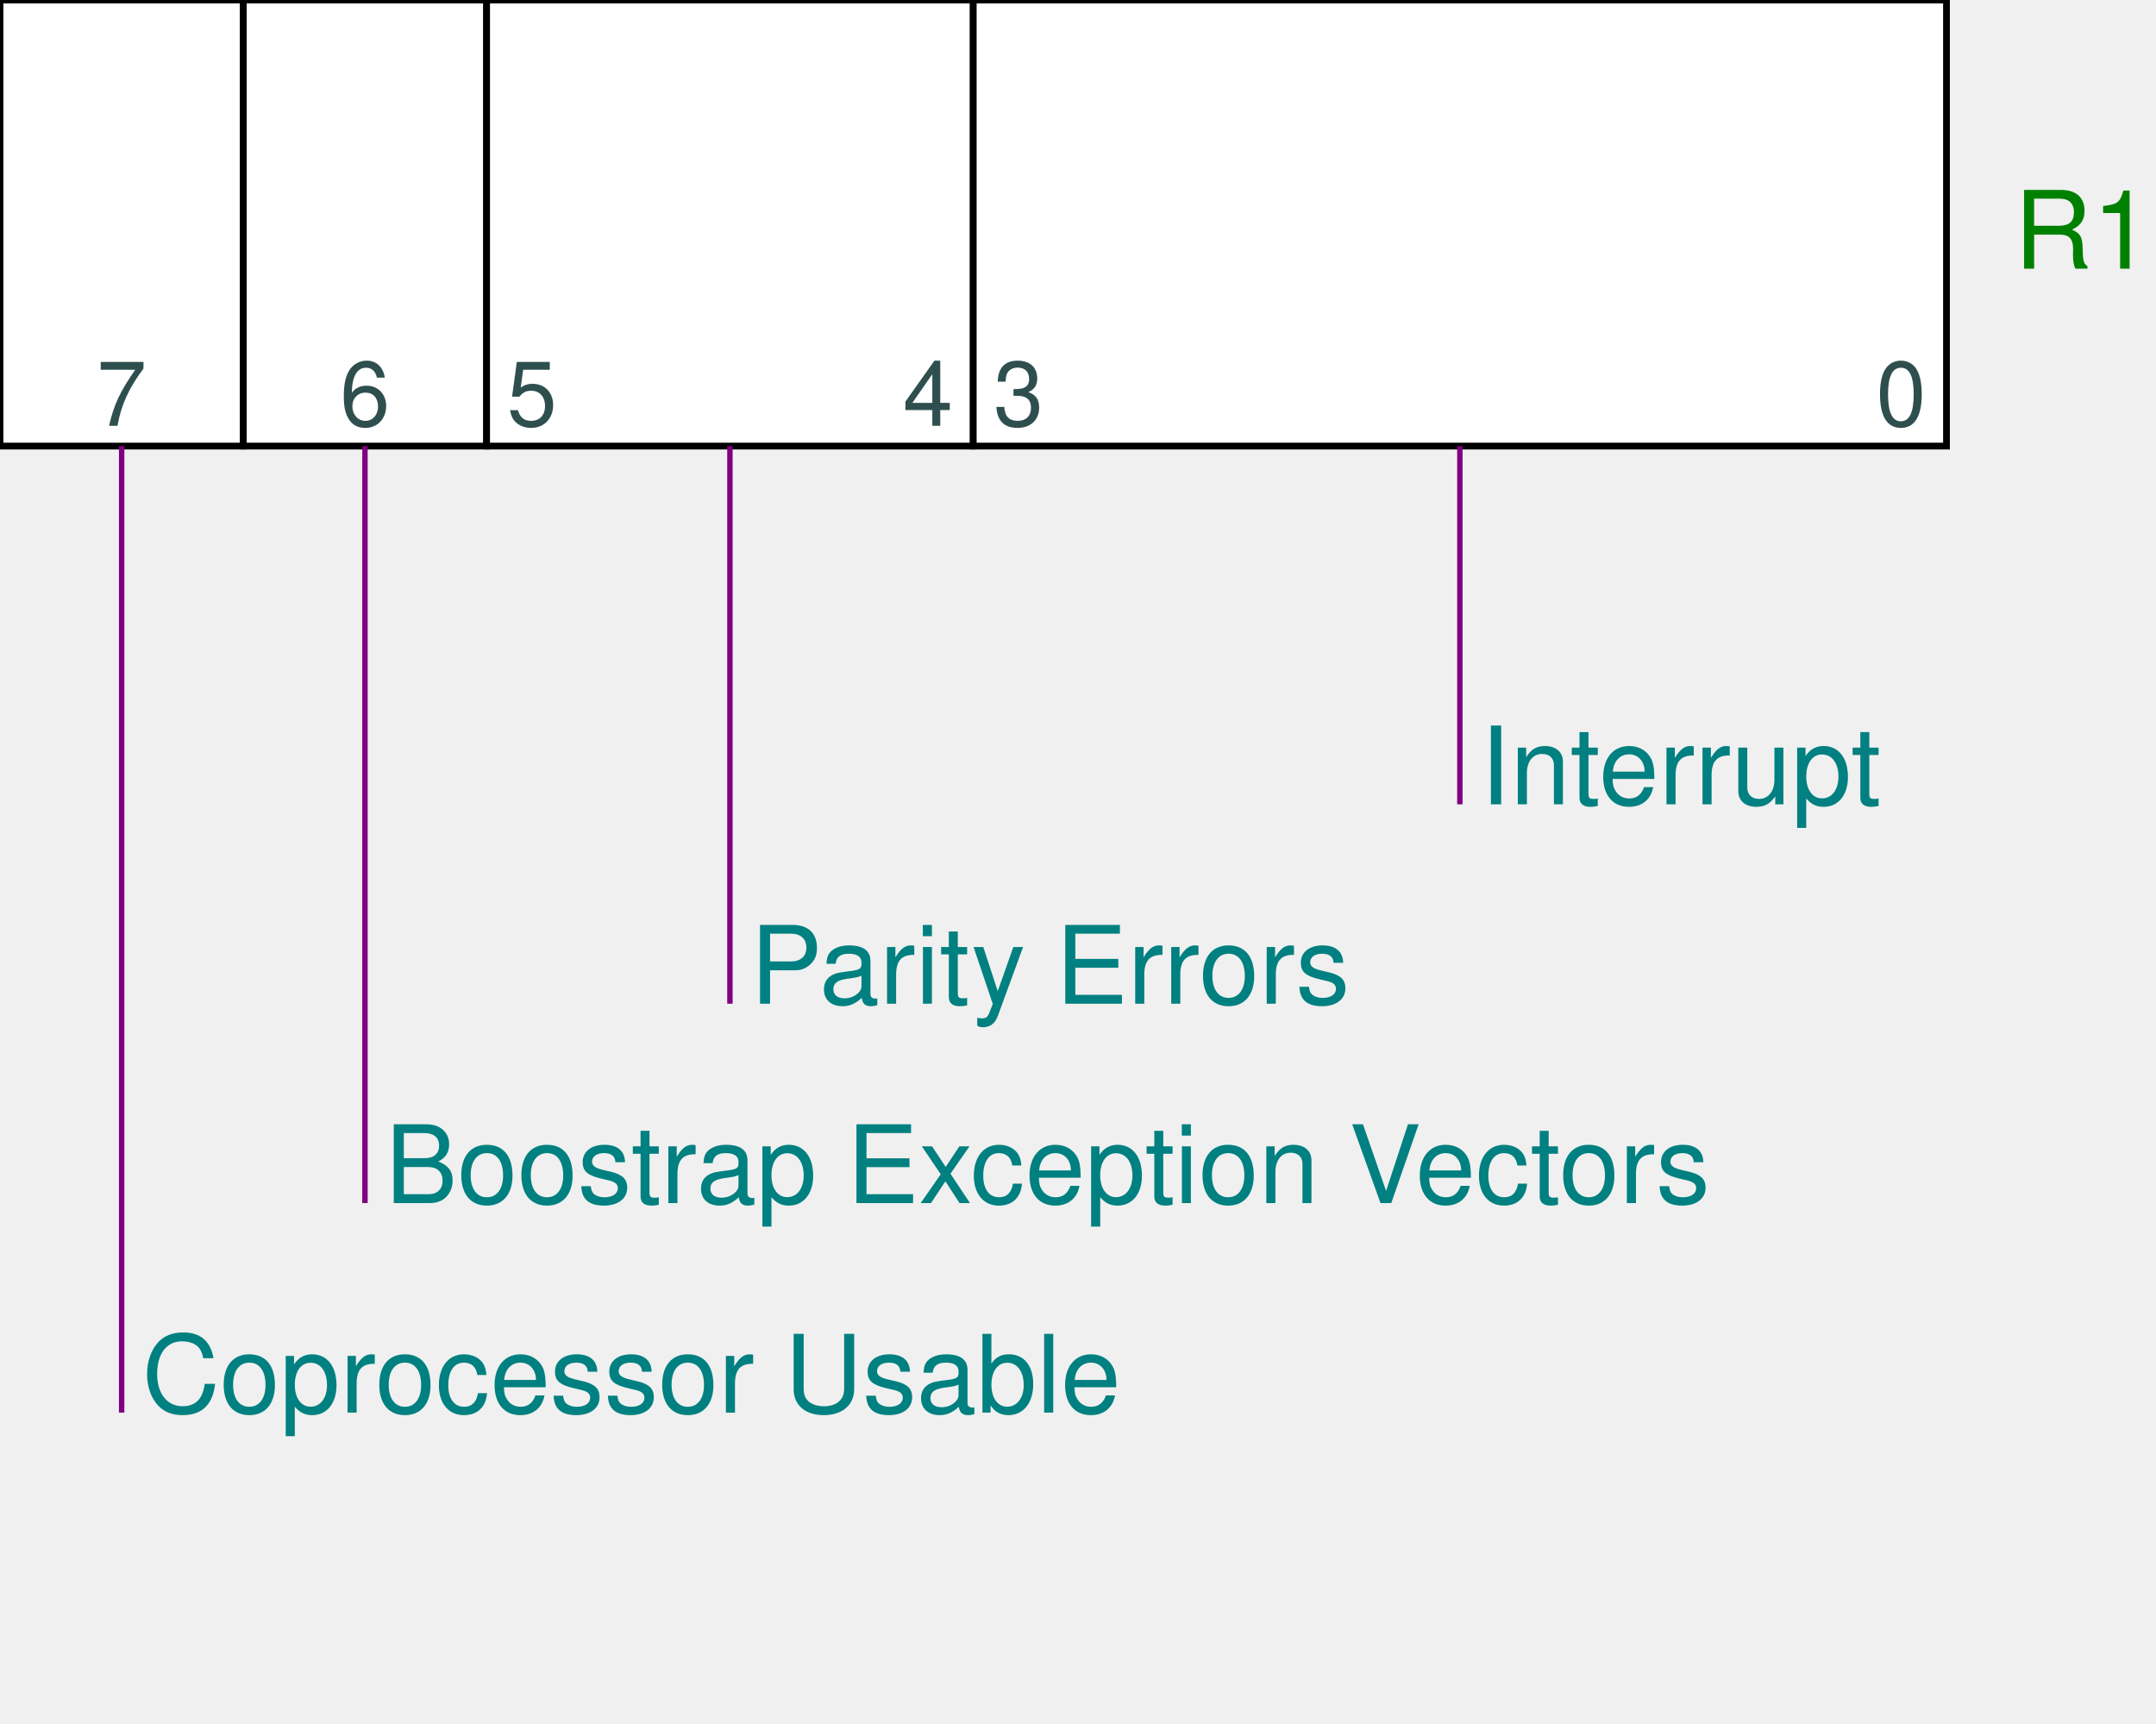
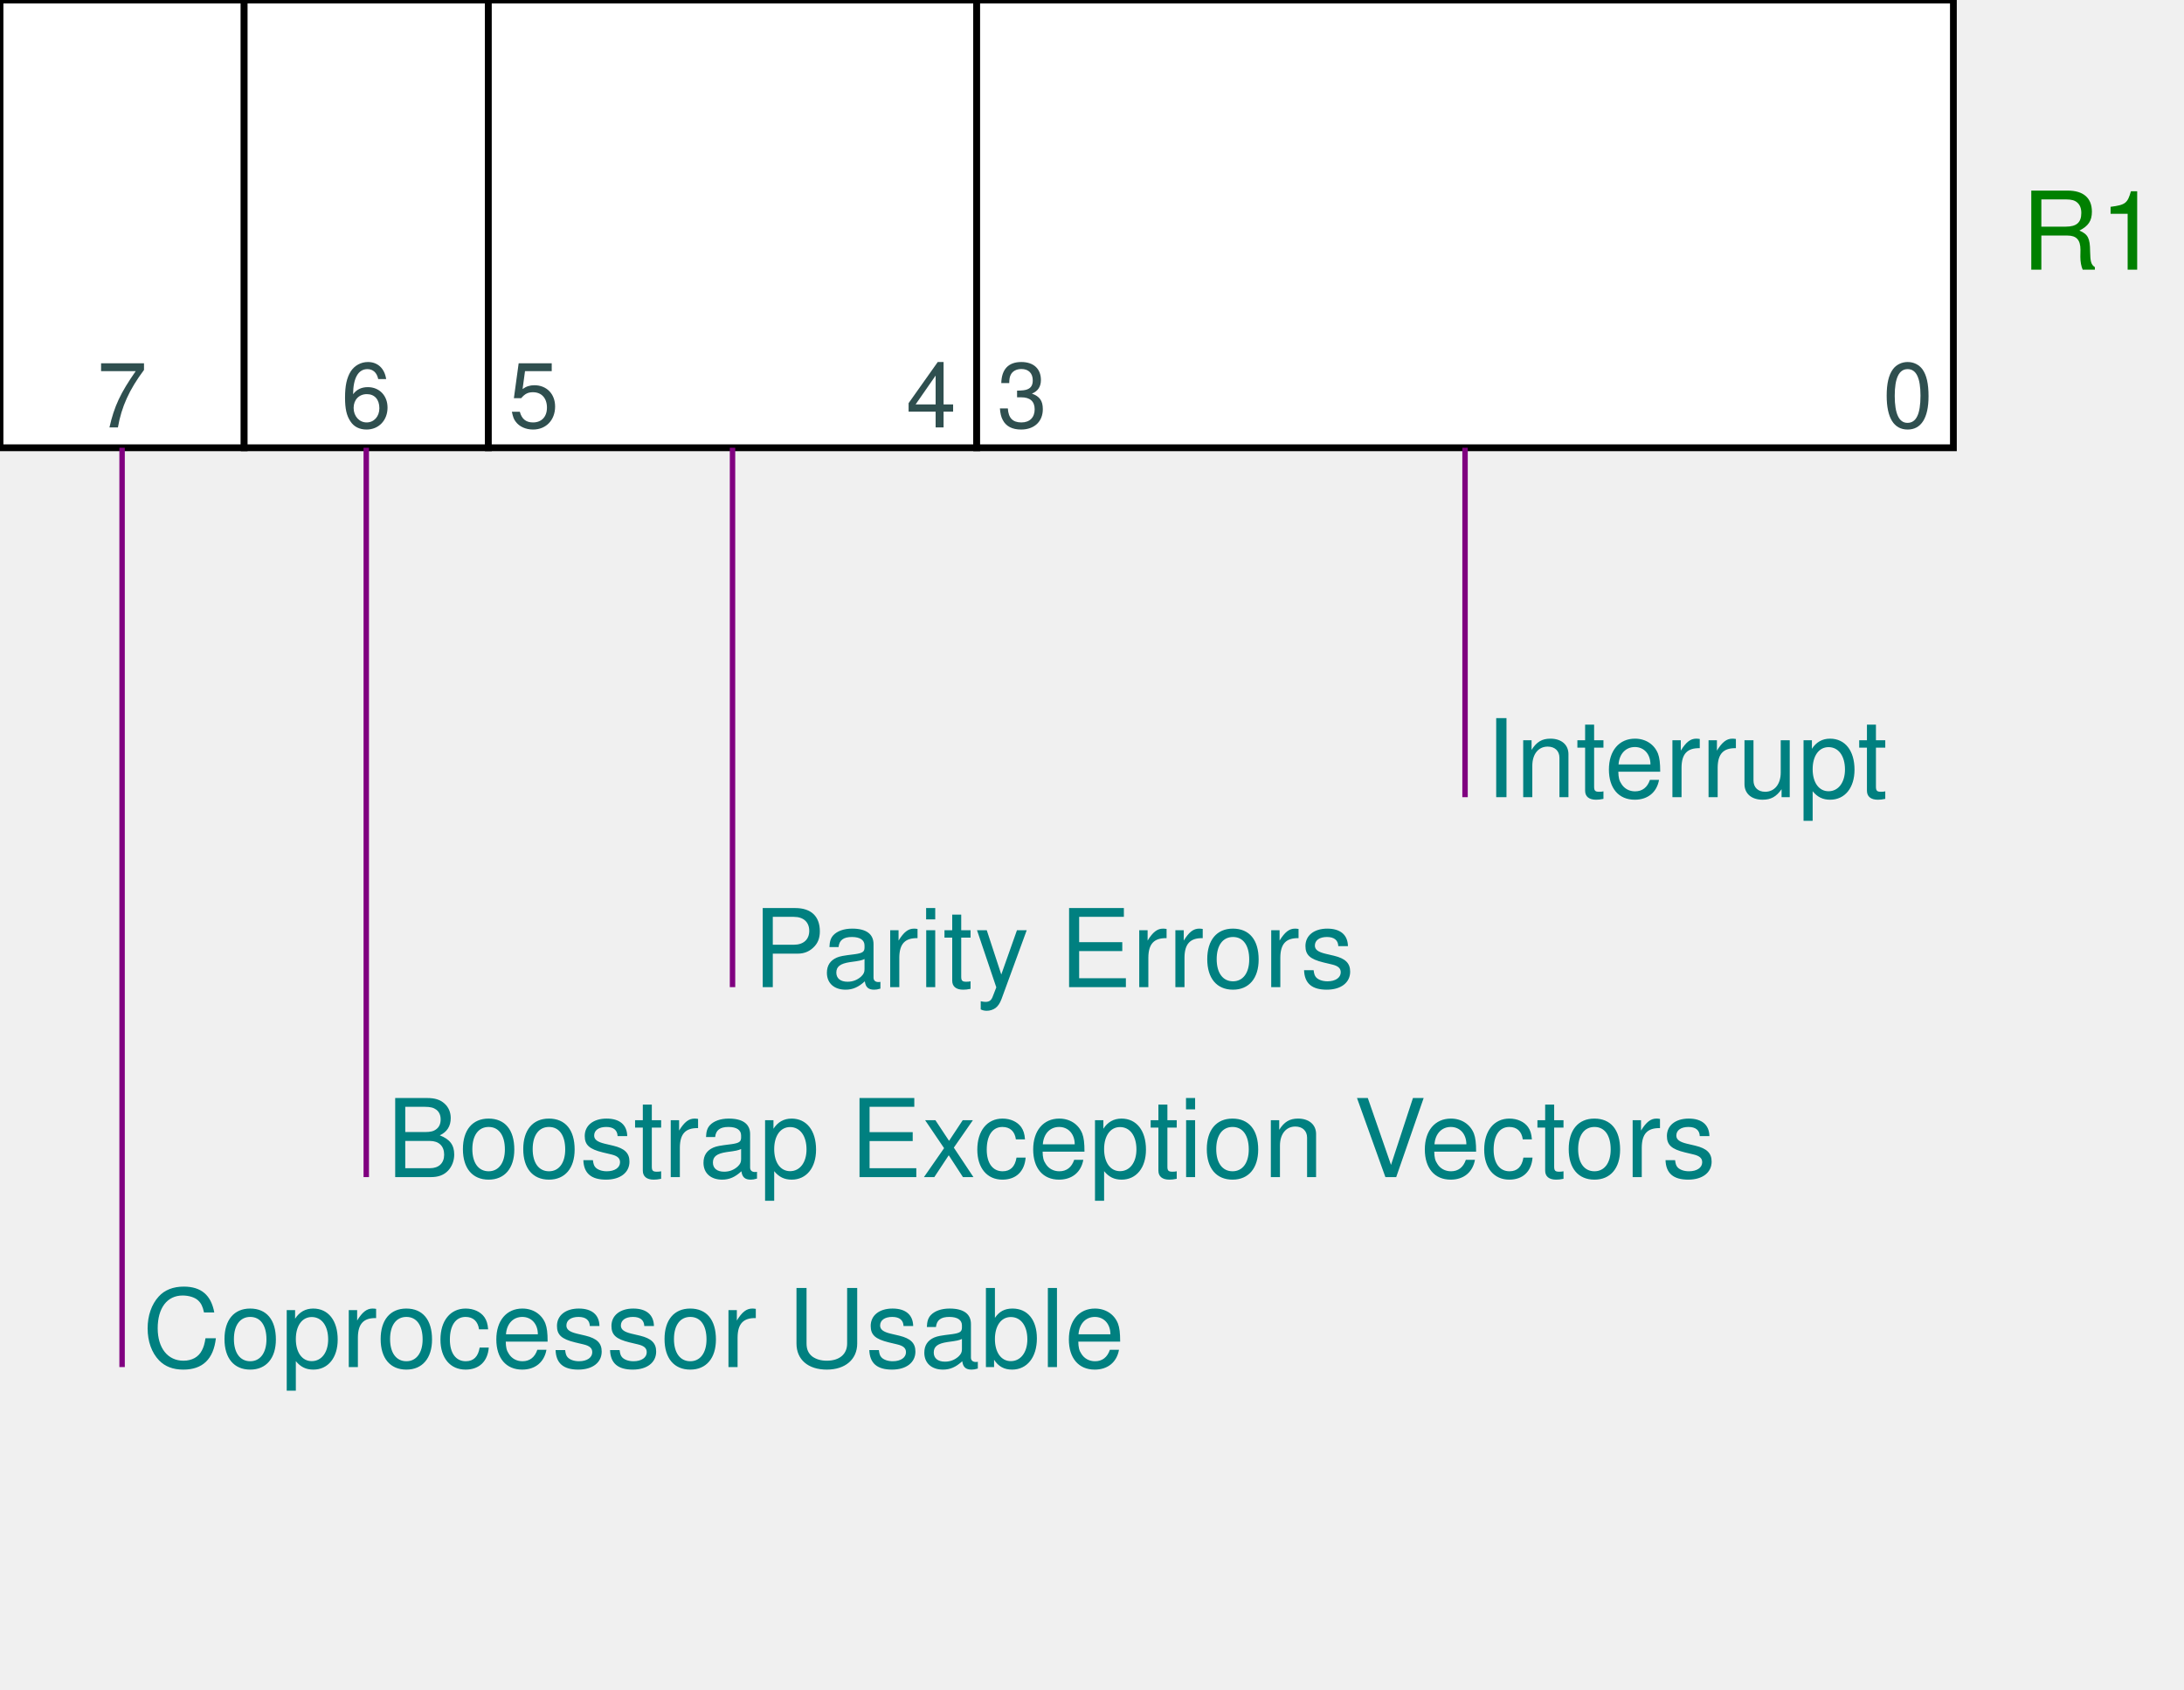
- <svg xmlns="http://www.w3.org/2000/svg" version="1.1" x="0.0" y="0.0" width="319.0" height="255.0">
-   <text x="298.0" y="39.75" font-size="12.0pt" font-family="Futura,Helvetica,Arial,Verdana" font-style="normal" font-weight="normal" text-anchor="start" fill="green">R1</text>
+ <svg xmlns="http://www.w3.org/2000/svg" version="1.1" x="0.0" y="0.0" width="322.0" height="249.0">
+   <text x="298.0" y="39.75" font-size="12.0pt" font-family="Futura,Helvetica,Arial,Verdana,FreeSans" font-style="normal" font-weight="normal" text-anchor="start" fill="green">R1</text>
  <rect x="0.0" y="0.0" width="36.0" height="66.0" fill="white" stroke="black" stroke-width="1.0" stroke-linecap="butt" />
-   <text x="18.0" y="63.0" font-size="10pt" font-family="Futura,Helvetica,Arial,Verdana" font-style="normal" font-weight="normal" text-anchor="middle" fill="darkslategrey">7</text>
-   <text x="21.0" y="209.0" font-size="12.0pt" font-family="Futura,Helvetica,Arial,Verdana" font-style="normal" font-weight="normal" text-anchor="left" fill="teal">Coprocessor Usable</text>
-   <line x1="18.0" y1="66.0" x2="18.0" y2="209.0" stroke="purple" stroke-width="0.8" stroke-linecap="butt" />
+   <text x="18.0" y="63.0" font-size="10pt" font-family="Futura,Helvetica,Arial,Verdana,FreeSans" font-style="normal" font-weight="normal" text-anchor="middle" fill="darkslategrey">7</text>
+   <text x="21.0" y="201.5" font-size="12.0pt" font-family="Futura,Helvetica,Arial,Verdana,FreeSans" font-style="normal" font-weight="normal" text-anchor="left" fill="teal">Coprocessor Usable</text>
+   <line x1="18.0" y1="66.0" x2="18.0" y2="201.5" stroke="purple" stroke-width="0.8" stroke-linecap="butt" />
  <rect x="36.0" y="0.0" width="36.0" height="66.0" fill="white" stroke="black" stroke-width="1.0" stroke-linecap="butt" />
-   <text x="54.0" y="63.0" font-size="10pt" font-family="Futura,Helvetica,Arial,Verdana" font-style="normal" font-weight="normal" text-anchor="middle" fill="darkslategrey">6</text>
-   <text x="57.0" y="178.0" font-size="12.0pt" font-family="Futura,Helvetica,Arial,Verdana" font-style="normal" font-weight="normal" text-anchor="left" fill="teal">Boostrap Exception Vectors</text>
-   <line x1="54.0" y1="66.0" x2="54.0" y2="178.0" stroke="purple" stroke-width="0.8" stroke-linecap="butt" />
+   <text x="54.0" y="63.0" font-size="10pt" font-family="Futura,Helvetica,Arial,Verdana,FreeSans" font-style="normal" font-weight="normal" text-anchor="middle" fill="darkslategrey">6</text>
+   <text x="57.0" y="173.5" font-size="12.0pt" font-family="Futura,Helvetica,Arial,Verdana,FreeSans" font-style="normal" font-weight="normal" text-anchor="left" fill="teal">Boostrap Exception Vectors</text>
+   <line x1="54.0" y1="66.0" x2="54.0" y2="173.5" stroke="purple" stroke-width="0.8" stroke-linecap="butt" />
  <rect x="72.0" y="0.0" width="72.0" height="66.0" fill="white" stroke="black" stroke-width="1.0" stroke-linecap="butt" />
-   <text x="75.0" y="63.0" font-size="10pt" font-family="Futura,Helvetica,Arial,Verdana" font-style="normal" font-weight="normal" text-anchor="start" fill="darkslategrey">5</text>
-   <text x="141.0" y="63.0" font-size="10pt" font-family="Futura,Helvetica,Arial,Verdana" font-style="normal" font-weight="normal" text-anchor="end" fill="darkslategrey">4</text>
-   <text x="111.0" y="148.5" font-size="12.0pt" font-family="Futura,Helvetica,Arial,Verdana" font-style="normal" font-weight="normal" text-anchor="left" fill="teal">Parity Errors</text>
-   <line x1="108.0" y1="66.0" x2="108.0" y2="148.5" stroke="purple" stroke-width="0.8" stroke-linecap="butt" />
+   <text x="75.0" y="63.0" font-size="10pt" font-family="Futura,Helvetica,Arial,Verdana,FreeSans" font-style="normal" font-weight="normal" text-anchor="start" fill="darkslategrey">5</text>
+   <text x="141.0" y="63.0" font-size="10pt" font-family="Futura,Helvetica,Arial,Verdana,FreeSans" font-style="normal" font-weight="normal" text-anchor="end" fill="darkslategrey">4</text>
+   <text x="111.0" y="145.5" font-size="12.0pt" font-family="Futura,Helvetica,Arial,Verdana,FreeSans" font-style="normal" font-weight="normal" text-anchor="left" fill="teal">Parity Errors</text>
+   <line x1="108.0" y1="66.0" x2="108.0" y2="145.5" stroke="purple" stroke-width="0.8" stroke-linecap="butt" />
  <rect x="144.0" y="0.0" width="144.0" height="66.0" fill="white" stroke="black" stroke-width="1.0" stroke-linecap="butt" />
-   <text x="147.0" y="63.0" font-size="10pt" font-family="Futura,Helvetica,Arial,Verdana" font-style="normal" font-weight="normal" text-anchor="start" fill="darkslategrey">3</text>
-   <text x="285.0" y="63.0" font-size="10pt" font-family="Futura,Helvetica,Arial,Verdana" font-style="normal" font-weight="normal" text-anchor="end" fill="darkslategrey">0</text>
-   <text x="219.0" y="119.0" font-size="12.0pt" font-family="Futura,Helvetica,Arial,Verdana" font-style="normal" font-weight="normal" text-anchor="left" fill="teal">Interrupt</text>
-   <line x1="216.0" y1="66.0" x2="216.0" y2="119.0" stroke="purple" stroke-width="0.8" stroke-linecap="butt" />
+   <text x="147.0" y="63.0" font-size="10pt" font-family="Futura,Helvetica,Arial,Verdana,FreeSans" font-style="normal" font-weight="normal" text-anchor="start" fill="darkslategrey">3</text>
+   <text x="285.0" y="63.0" font-size="10pt" font-family="Futura,Helvetica,Arial,Verdana,FreeSans" font-style="normal" font-weight="normal" text-anchor="end" fill="darkslategrey">0</text>
+   <text x="219.0" y="117.5" font-size="12.0pt" font-family="Futura,Helvetica,Arial,Verdana,FreeSans" font-style="normal" font-weight="normal" text-anchor="left" fill="teal">Interrupt</text>
+   <line x1="216.0" y1="66.0" x2="216.0" y2="117.5" stroke="purple" stroke-width="0.8" stroke-linecap="butt" />
</svg>
